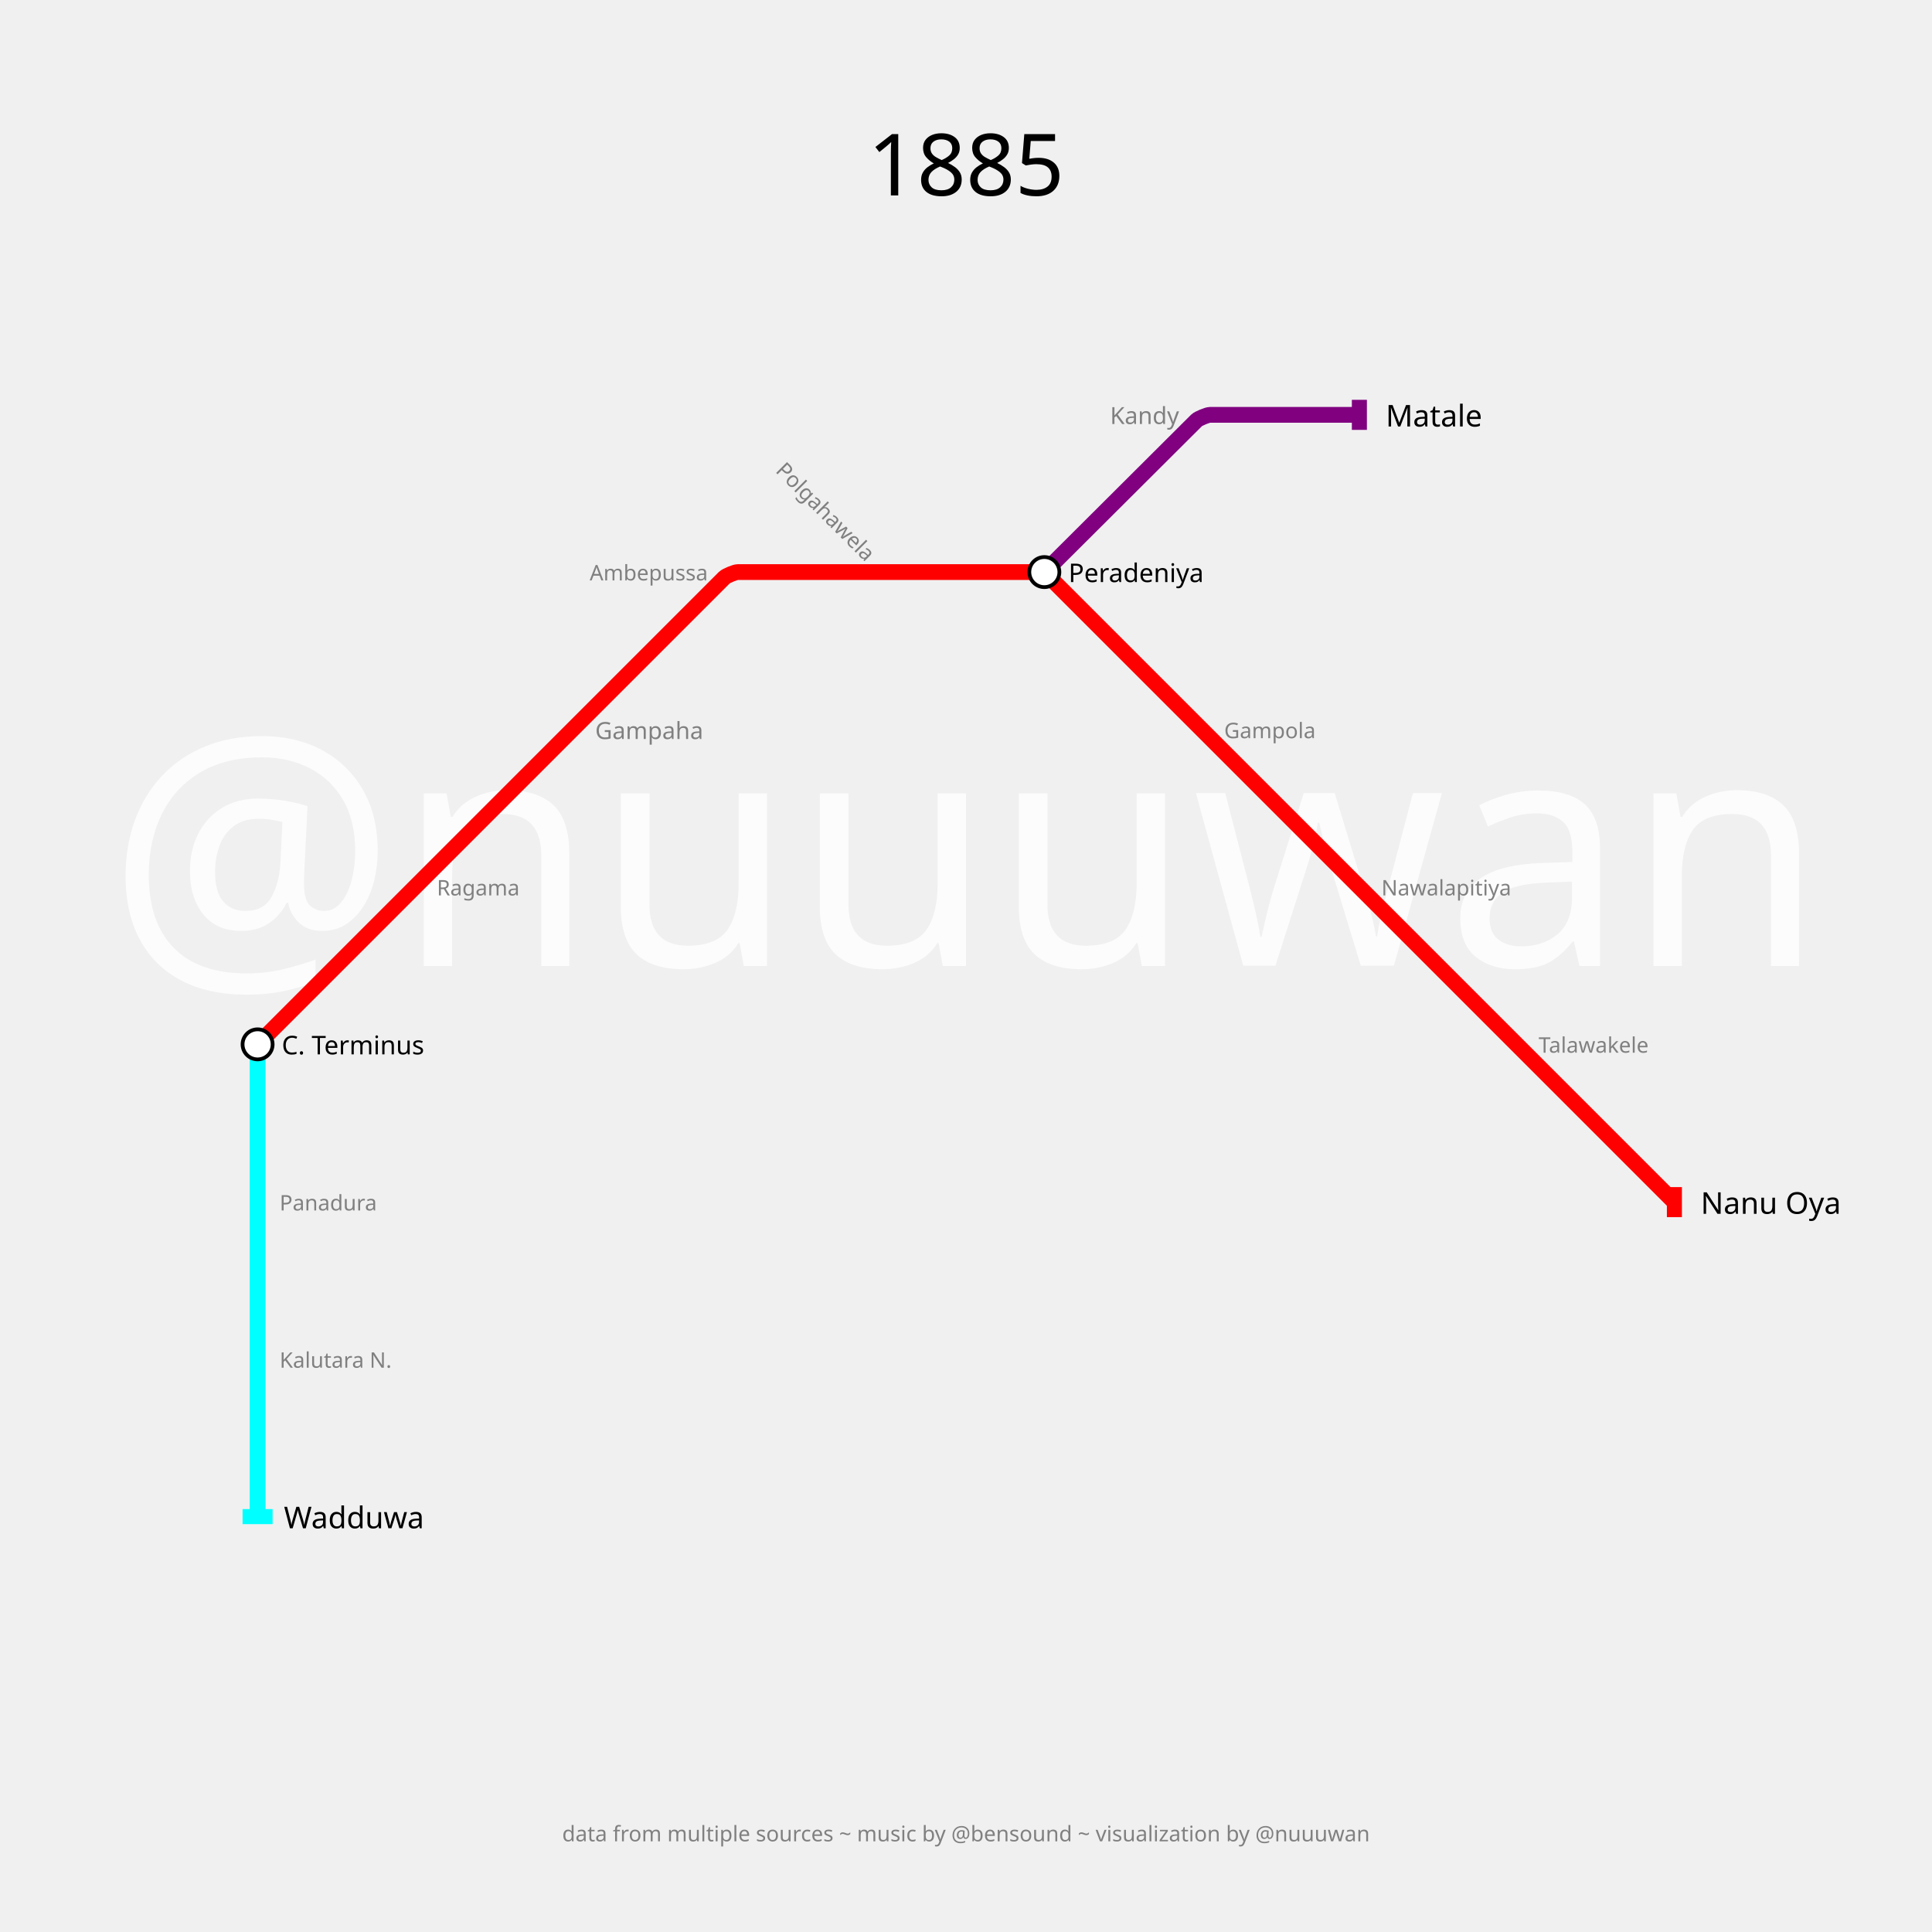
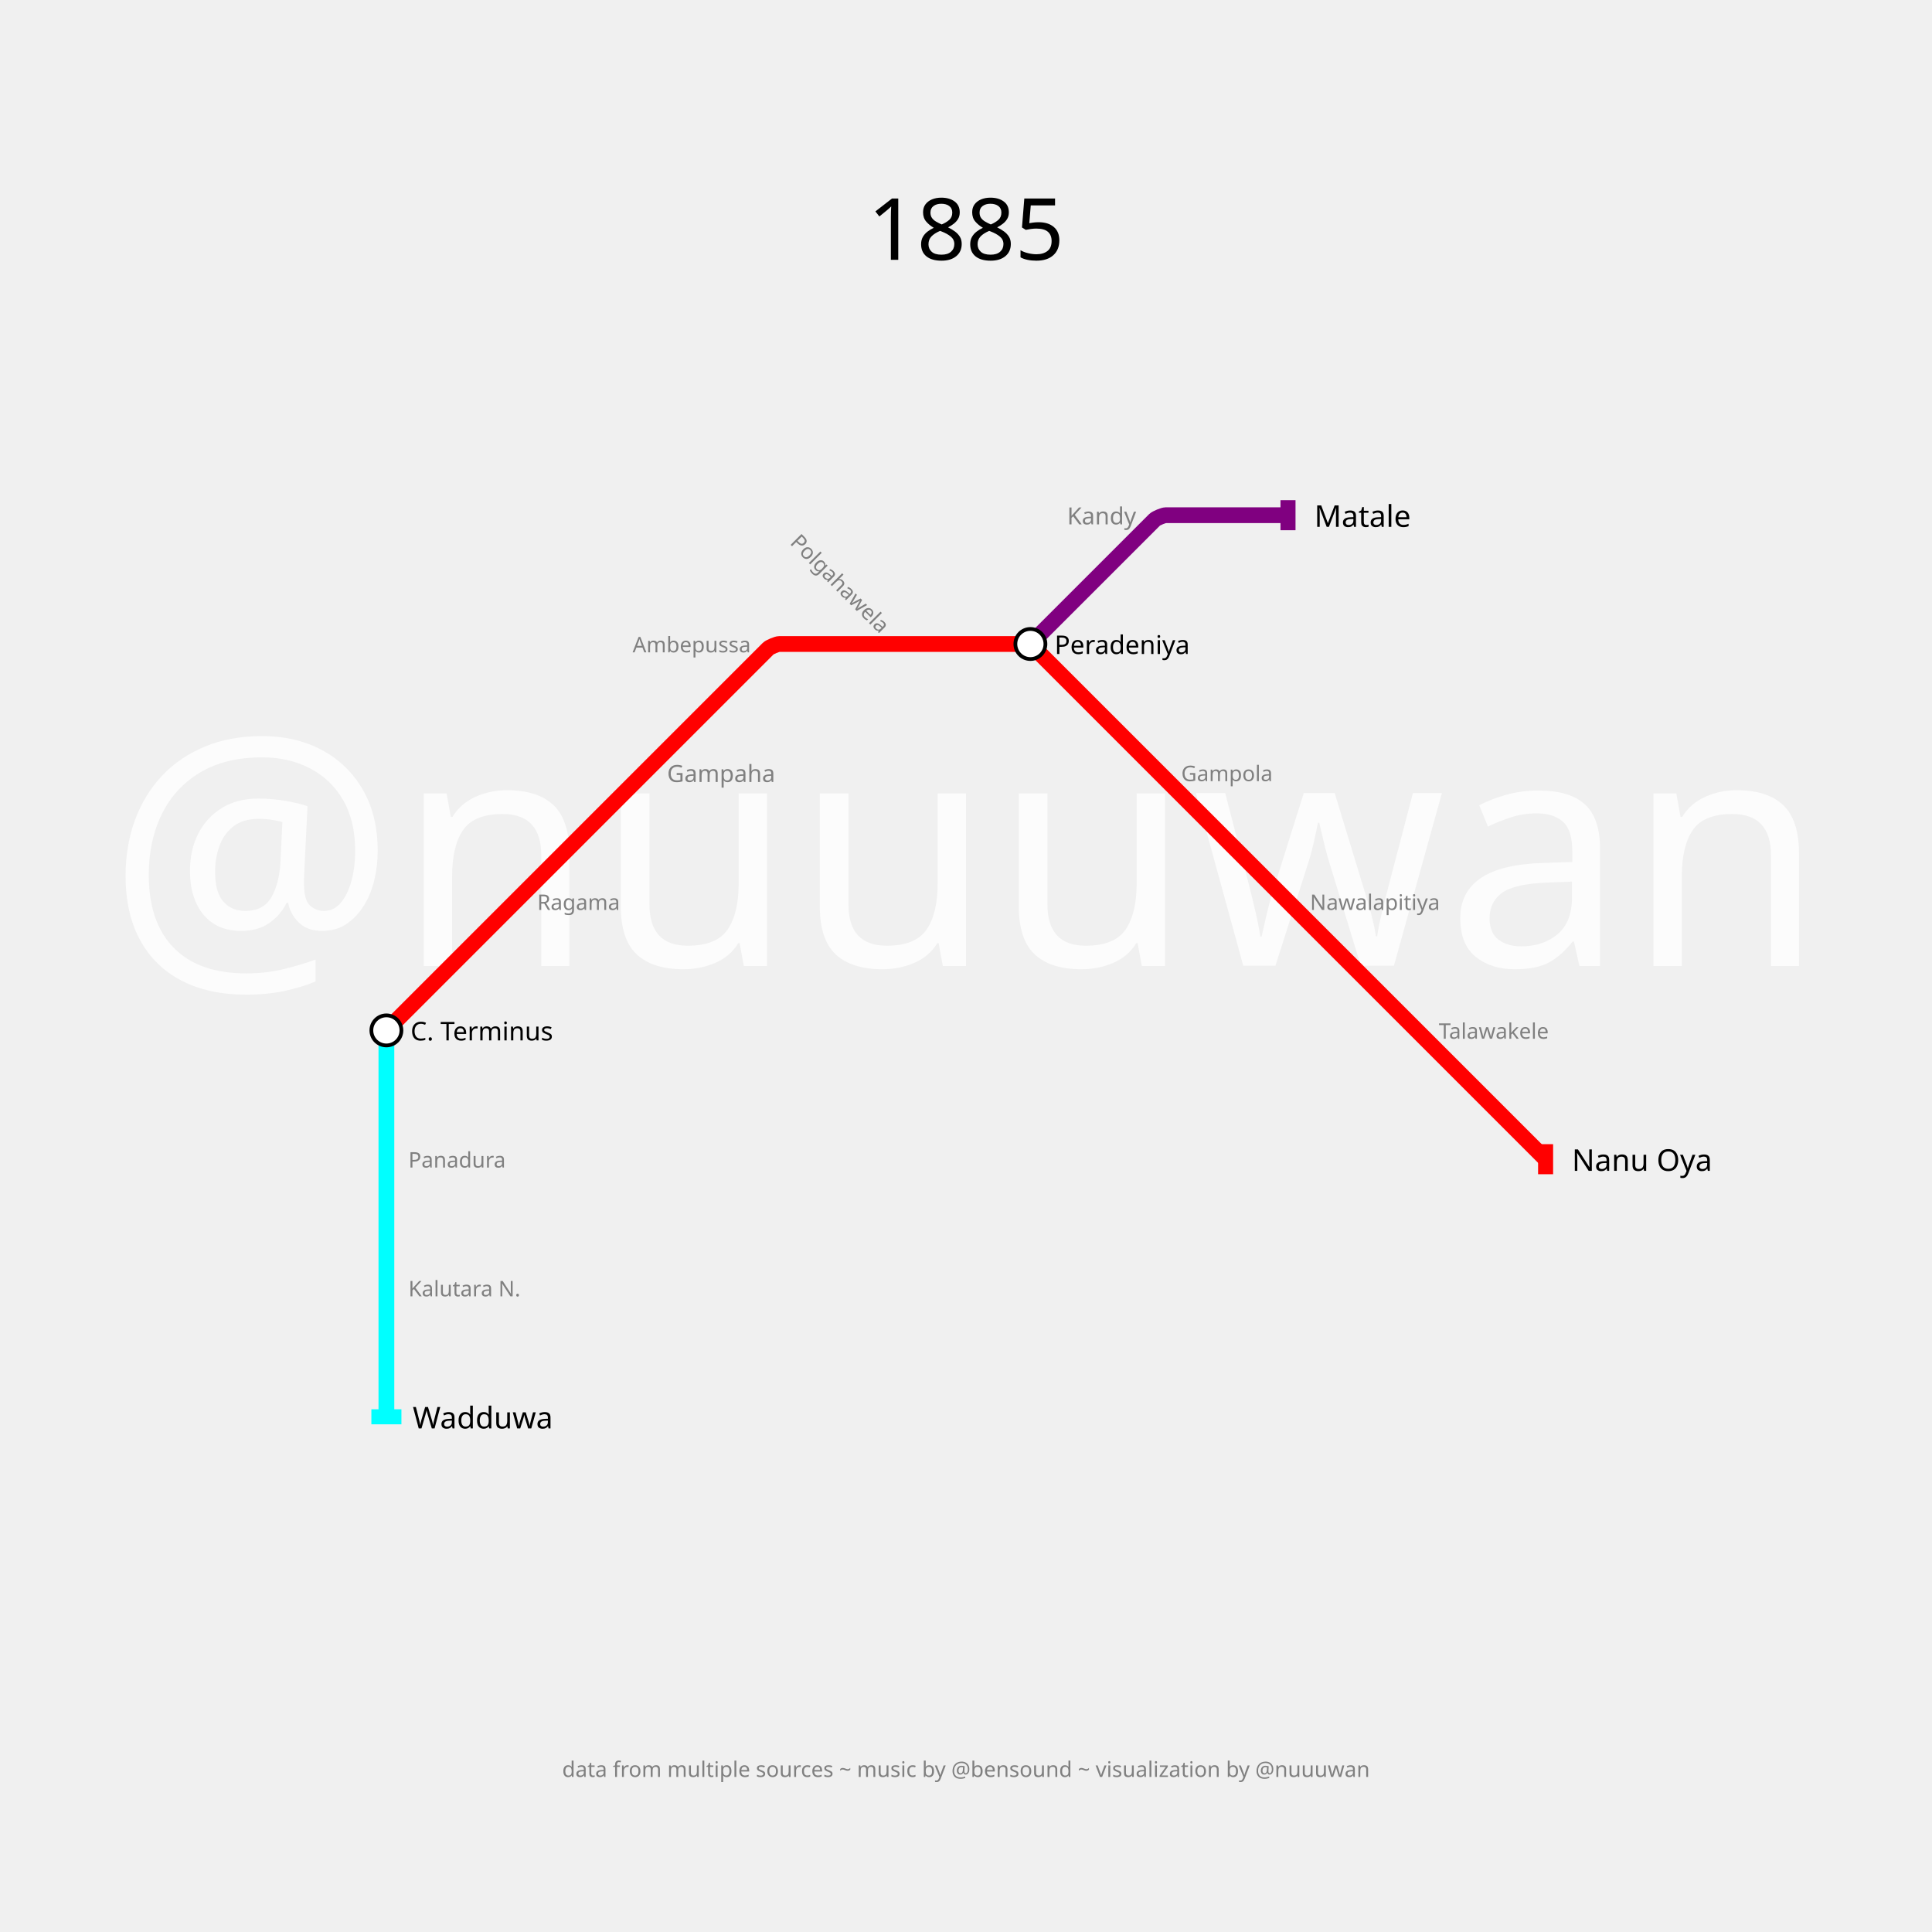
- <svg xmlns="http://www.w3.org/2000/svg" width="3600" height="3600" padding="480">
+ <svg xmlns="http://www.w3.org/2000/svg" width="3600" height="3600" padding="720">
  <text fill="#fcfcfc" stroke="none" font-size="600.0" font-family="p22" x="1800.0" y="1800.0" text-anchor="middle" dominant-baseline="center">@nuuuwan</text>
-   <text fill="black" stroke="none" font-size="160" font-family="p22" x="1800.0" y="240.0" text-anchor="middle" dominant-baseline="hanging">1885</text>
-   <text fill="gray" stroke="none" font-size="40" font-family="p22" x="1800.0" y="290.0" text-anchor="middle" dominant-baseline="hanging" />
-   <text fill="gray" stroke="none" font-size="40" font-family="p22" x="1800.0" y="3400.0" text-anchor="middle" dominant-baseline="text-top">data from multiple sources ~ music by @bensound ~ visualization by @nuuuwan</text>
+   <text fill="black" stroke="none" font-size="160" font-family="p22" x="1800.0" y="360.0" text-anchor="middle" dominant-baseline="hanging">1885</text>
+   <text fill="gray" stroke="none" font-size="40" font-family="p22" x="1800.0" y="410.0" text-anchor="middle" dominant-baseline="hanging" />
+   <text fill="gray" stroke="none" font-size="40" font-family="p22" x="1800.0" y="3280.0" text-anchor="middle" dominant-baseline="text-top">data from multiple sources ~ music by @bensound ~ visualization by @nuuuwan</text>
  <g>
-     <path fill="none" stroke-width="29.4" stroke-opacity="1" d="M 480.0,1946.0 L 773.0,1653.0 L 1066.0,1360.0 L 1349.641,1076.359 C 1353.094,1072.906 1369.767,1066.0 1374.65,1066.0 L 1653.0,1066.0 L 1931.35,1066.0 C 1936.233,1066.0 1952.906,1072.906 1956.359,1076.359 L 2240.0,1360.0 L 2533.0,1653.0 L 2826.0,1946.0 L 3120.0,2240.0" stroke="red" />
-     <rect stroke="none" fill-opacity="1" x="3106" y="2212" width="28" height="56" fill="red" />
+     <path fill="none" stroke-width="29.4" stroke-opacity="1" d="M 720.0,1920.0 L 960.0,1680.0 L 1200.0,1440.0 L 1431.515,1208.485 C 1434.343,1205.657 1448.0,1200.0 1452.0,1200.0 L 1680.0,1200.0 L 1908.0,1200.0 C 1912.0,1200.0 1925.657,1205.657 1928.485,1208.485 L 2160.0,1440.0 L 2400.0,1680.0 L 2640.0,1920.0 L 2880.0,2160.0" stroke="red" />
+     <rect stroke="none" fill-opacity="1" x="2866" y="2132" width="28" height="56" fill="red" />
  </g>
  <g>
-     <path fill="none" stroke-width="29.4" stroke-opacity="1" d="M 1946.0,1066.0 L 2229.623,783.341 C 2233.082,779.894 2249.767,773.0 2254.65,773.0 L 2533.0,773.0" stroke="purple" />
-     <rect stroke="none" fill-opacity="1" x="2519" y="745" width="28" height="56" fill="purple" />
+     <path fill="none" stroke-width="29.4" stroke-opacity="1" d="M 1920.0,1200.0 L 2151.515,968.485 C 2154.343,965.657 2168.0,960.0 2172.0,960.0 L 2400.0,960.0" stroke="purple" />
+     <rect stroke="none" fill-opacity="1" x="2386" y="932" width="28" height="56" fill="purple" />
  </g>
  <g>
-     <path fill="none" stroke-width="29.4" stroke-opacity="1" d="M 480.0,1946.0 L 480.0,2240.0 L 480.0,2533.0 L 480.0,2826.0" stroke="cyan" />
-     <rect stroke="none" fill-opacity="1" x="452" y="2812" width="56" height="28" fill="cyan" />
+     <path fill="none" stroke-width="29.4" stroke-opacity="1" d="M 720.0,1920.0 L 720.0,2160.0 L 720.0,2400.0 L 720.0,2640.0" stroke="cyan" />
+     <rect stroke="none" fill-opacity="1" x="692" y="2626" width="56" height="28" fill="cyan" />
  </g>
  <g>
-     <text fill="black" stroke="none" font-size="56.0" font-family="p22" font-weight="100" text-anchor="start" dominant-baseline="central" x="3169.0" y="2240" transform="translate(3120,2240) rotate(0) translate(-3120,-2240)">Nanu Oya</text>
+     <text fill="black" stroke="none" font-size="56.0" font-family="p22" font-weight="100" text-anchor="start" dominant-baseline="central" x="2929.0" y="2160" transform="translate(2880,2160) rotate(0) translate(-2880,-2160)">Nanu Oya</text>
  </g>
  <g>
-     <text fill="black" stroke="none" font-size="56.0" font-family="p22" font-weight="100" text-anchor="start" dominant-baseline="central" x="2582.0" y="773" transform="translate(2533,773) rotate(0) translate(-2533,-773)">Matale</text>
+     <text fill="black" stroke="none" font-size="56.0" font-family="p22" font-weight="100" text-anchor="start" dominant-baseline="central" x="2449.0" y="960" transform="translate(2400,960) rotate(0) translate(-2400,-960)">Matale</text>
  </g>
  <g>
-     <text fill="black" stroke="none" font-size="56.0" font-family="p22" font-weight="100" text-anchor="start" dominant-baseline="central" x="529.0" y="2826" transform="translate(480,2826) rotate(0) translate(-480,-2826)">Wadduwa</text>
+     <text fill="black" stroke="none" font-size="56.0" font-family="p22" font-weight="100" text-anchor="start" dominant-baseline="central" x="769.0" y="2640" transform="translate(720,2640) rotate(0) translate(-720,-2640)">Wadduwa</text>
  </g>
  <g>
-     <circle r="28" fill="white" stroke="black" stroke-width="7.0" cx="480" cy="1946" />
-     <text fill="black" stroke="none" font-size="48.0" font-family="p22" font-weight="100" text-anchor="start" dominant-baseline="central" x="525.0" y="1946" transform="translate(480,1946) rotate(0) translate(-480,-1946)">C. Terminus</text>
+     <circle r="28" fill="white" stroke="black" stroke-width="7.0" cx="720" cy="1920" />
+     <text fill="black" stroke="none" font-size="48.0" font-family="p22" font-weight="100" text-anchor="start" dominant-baseline="central" x="765.0" y="1920" transform="translate(720,1920) rotate(0) translate(-720,-1920)">C. Terminus</text>
  </g>
  <g>
-     <circle r="28" fill="white" stroke="black" stroke-width="7.0" cx="1946" cy="1066" />
-     <text fill="black" stroke="none" font-size="48.0" font-family="p22" font-weight="100" text-anchor="start" dominant-baseline="central" x="1991.0" y="1066" transform="translate(1946,1066) rotate(0) translate(-1946,-1066)">Peradeniya</text>
+     <circle r="28" fill="white" stroke="black" stroke-width="7.0" cx="1920" cy="1200" />
+     <text fill="black" stroke="none" font-size="48.0" font-family="p22" font-weight="100" text-anchor="start" dominant-baseline="central" x="1965.0" y="1200" transform="translate(1920,1200) rotate(0) translate(-1920,-1200)">Peradeniya</text>
  </g>
  <g>
-     <text fill="gray" stroke="none" font-size="44.0" font-family="p22" font-weight="100" text-anchor="start" dominant-baseline="central" x="1109.0" y="1360" transform="translate(1066,1360) rotate(0) translate(-1066,-1360)">Gampaha</text>
+     <text fill="gray" stroke="none" font-size="44.0" font-family="p22" font-weight="100" text-anchor="start" dominant-baseline="central" x="1243.0" y="1440" transform="translate(1200,1440) rotate(0) translate(-1200,-1440)">Gampaha</text>
  </g>
  <g>
-     <text fill="gray" stroke="none" font-size="44.0" font-family="p22" font-weight="100" text-anchor="end" dominant-baseline="central" x="2197.0" y="773" transform="translate(2240,773) rotate(0) translate(-2240,-773)">Kandy</text>
+     <text fill="gray" stroke="none" font-size="44.0" font-family="p22" font-weight="100" text-anchor="end" dominant-baseline="central" x="2117.0" y="960" transform="translate(2160,960) rotate(0) translate(-2160,-960)">Kandy</text>
  </g>
  <g>
-     <text fill="gray" stroke="none" font-size="40" font-family="p22" font-weight="100" text-anchor="start" dominant-baseline="central" x="814.0" y="1653" transform="translate(773,1653) rotate(0) translate(-773,-1653)">Ragama</text>
+     <text fill="gray" stroke="none" font-size="40" font-family="p22" font-weight="100" text-anchor="start" dominant-baseline="central" x="1001.0" y="1680" transform="translate(960,1680) rotate(0) translate(-960,-1680)">Ragama</text>
  </g>
  <g>
-     <text fill="gray" stroke="none" font-size="40" font-family="p22" font-weight="100" text-anchor="end" dominant-baseline="central" x="1319.0" y="1066" transform="translate(1360,1066) rotate(0) translate(-1360,-1066)">Ambepussa</text>
+     <text fill="gray" stroke="none" font-size="40" font-family="p22" font-weight="100" text-anchor="end" dominant-baseline="central" x="1399.0" y="1200" transform="translate(1440,1200) rotate(0) translate(-1440,-1200)">Ambepussa</text>
  </g>
  <g>
-     <text fill="gray" stroke="none" font-size="40" font-family="p22" font-weight="100" text-anchor="end" dominant-baseline="central" x="1612.0" y="1066" transform="translate(1653,1066) rotate(45) translate(-1653,-1066)">Polgahawela</text>
+     <text fill="gray" stroke="none" font-size="40" font-family="p22" font-weight="100" text-anchor="end" dominant-baseline="central" x="1639.0" y="1200" transform="translate(1680,1200) rotate(45) translate(-1680,-1200)">Polgahawela</text>
  </g>
  <g>
-     <text fill="gray" stroke="none" font-size="40" font-family="p22" font-weight="100" text-anchor="start" dominant-baseline="central" x="2281.0" y="1360" transform="translate(2240,1360) rotate(0) translate(-2240,-1360)">Gampola</text>
+     <text fill="gray" stroke="none" font-size="40" font-family="p22" font-weight="100" text-anchor="start" dominant-baseline="central" x="2201.0" y="1440" transform="translate(2160,1440) rotate(0) translate(-2160,-1440)">Gampola</text>
  </g>
  <g>
-     <text fill="gray" stroke="none" font-size="40" font-family="p22" font-weight="100" text-anchor="start" dominant-baseline="central" x="2574.0" y="1653" transform="translate(2533,1653) rotate(0) translate(-2533,-1653)">Nawalapitiya</text>
+     <text fill="gray" stroke="none" font-size="40" font-family="p22" font-weight="100" text-anchor="start" dominant-baseline="central" x="2441.0" y="1680" transform="translate(2400,1680) rotate(0) translate(-2400,-1680)">Nawalapitiya</text>
  </g>
  <g>
-     <text fill="gray" stroke="none" font-size="40" font-family="p22" font-weight="100" text-anchor="start" dominant-baseline="central" x="2867.0" y="1946" transform="translate(2826,1946) rotate(0) translate(-2826,-1946)">Talawakele</text>
+     <text fill="gray" stroke="none" font-size="40" font-family="p22" font-weight="100" text-anchor="start" dominant-baseline="central" x="2681.0" y="1920" transform="translate(2640,1920) rotate(0) translate(-2640,-1920)">Talawakele</text>
  </g>
  <g>
-     <text fill="gray" stroke="none" font-size="40" font-family="p22" font-weight="100" text-anchor="start" dominant-baseline="central" x="521.0" y="2240" transform="translate(480,2240) rotate(0) translate(-480,-2240)">Panadura</text>
+     <text fill="gray" stroke="none" font-size="40" font-family="p22" font-weight="100" text-anchor="start" dominant-baseline="central" x="761.0" y="2160" transform="translate(720,2160) rotate(0) translate(-720,-2160)">Panadura</text>
  </g>
  <g>
-     <text fill="gray" stroke="none" font-size="40" font-family="p22" font-weight="100" text-anchor="start" dominant-baseline="central" x="521.0" y="2533" transform="translate(480,2533) rotate(0) translate(-480,-2533)">Kalutara N.</text>
+     <text fill="gray" stroke="none" font-size="40" font-family="p22" font-weight="100" text-anchor="start" dominant-baseline="central" x="761.0" y="2400" transform="translate(720,2400) rotate(0) translate(-720,-2400)">Kalutara N.</text>
  </g>
</svg>
